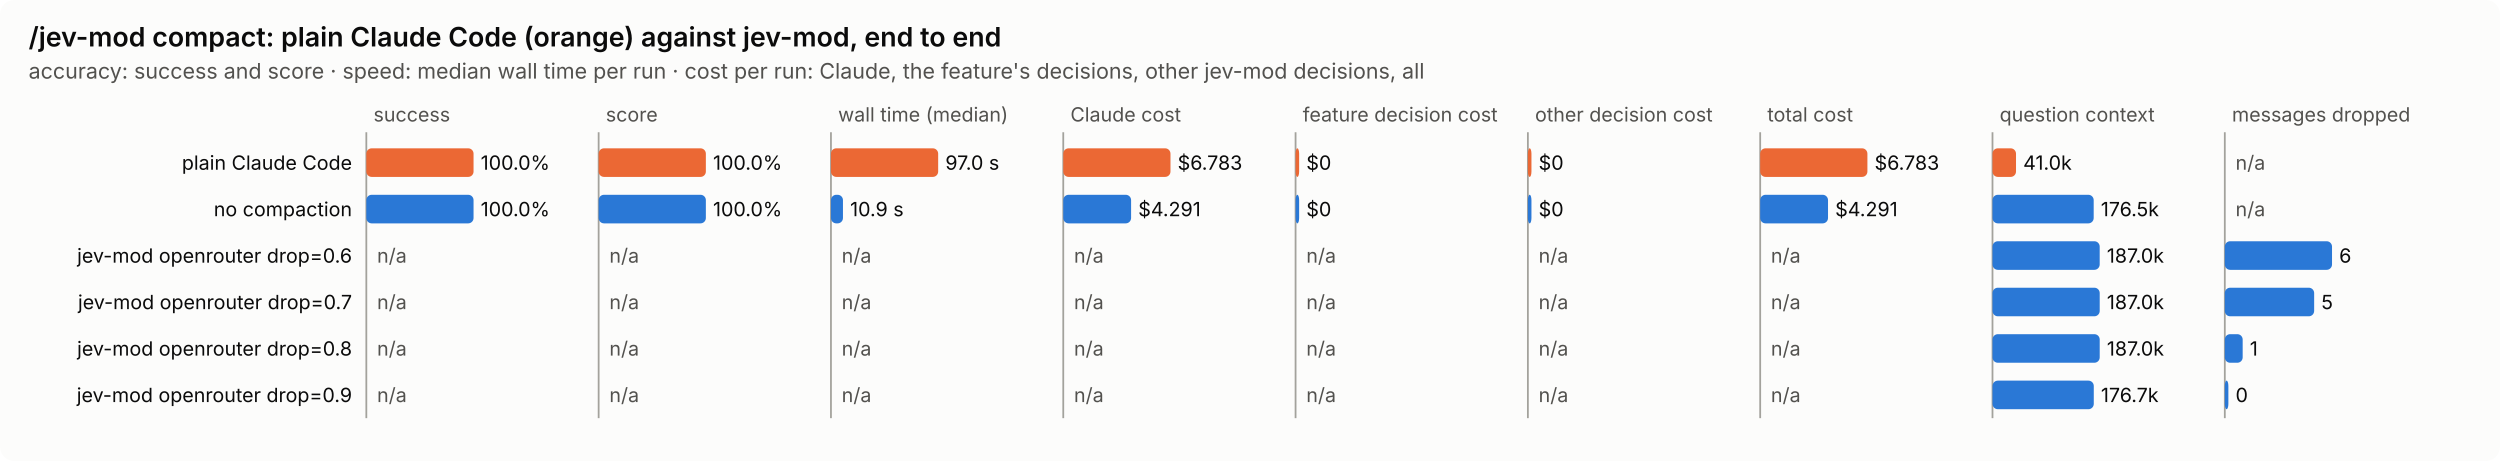
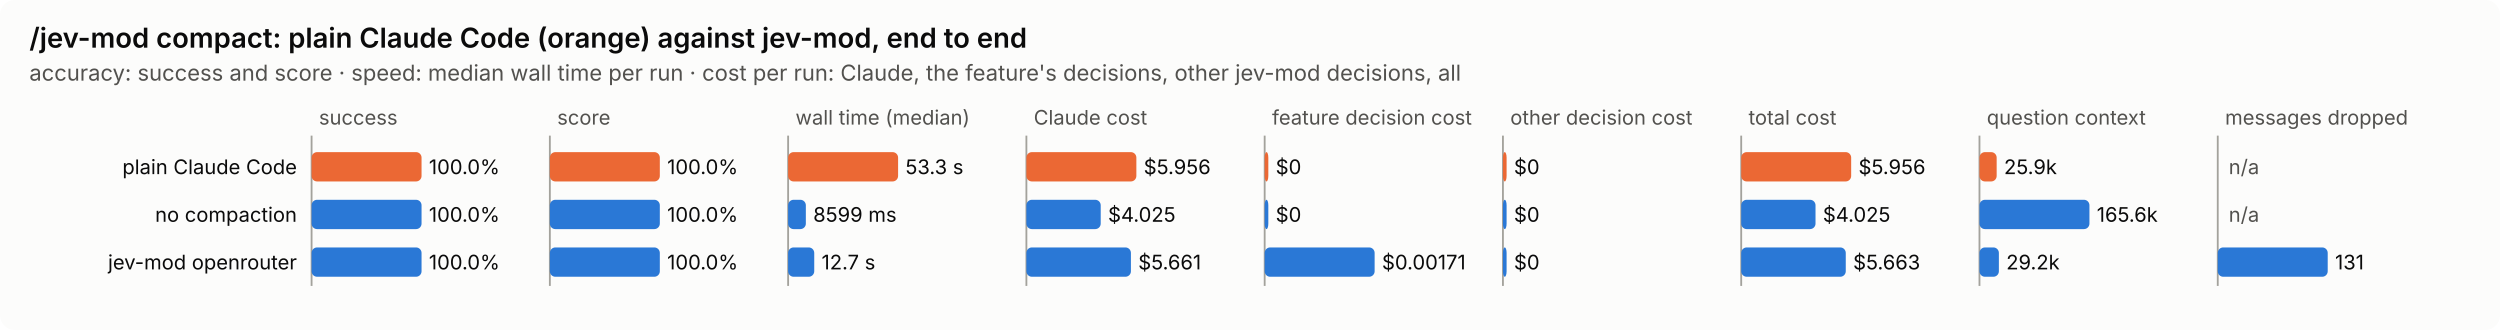
- <svg xmlns="http://www.w3.org/2000/svg" viewBox="0 0 1399 258" width="1399" height="258" role="img" aria-label="/jev-mod compact: plain Claude Code (orange) against jev-mod, end to end">
+ <svg xmlns="http://www.w3.org/2000/svg" viewBox="0 0 1364 180" width="1364" height="180" role="img" aria-label="/jev-mod compact: plain Claude Code (orange) against jev-mod, end to end">
  <style>
text{font-family:system-ui,-apple-system,"Segoe UI",sans-serif}
.t{font-size:15px;font-weight:600}.st{font-size:12px}.ax{font-size:11px}.lab{font-size:11px}
.g,.a,.guide{stroke-width:1}.guide{stroke-dasharray:4 4}.fake{font-size:13px;font-weight:700}
- .bg{fill:#fcfcfb}.dot{stroke:#fcfcfb}text{fill:#0b0b0b}.st,.ax{fill:#52514e}.g{stroke:#e4e3df}.a,.guide{stroke:#a3a29c}.l1{stroke:#2a78d6}.d1{fill:#2a78d6}.l2{stroke:#eb6834}.d2{fill:#eb6834}.fake{fill:#c43534}
- @media (prefers-color-scheme: dark){.bg{fill:#1a1a19}.dot{stroke:#1a1a19}text{fill:#f0efec}.st,.ax{fill:#c3c2b7}.g{stroke:#353532}.a,.guide{stroke:#6b6a64}.l1{stroke:#3987e5}.d1{fill:#3987e5}.l2{stroke:#d95926}.d2{fill:#d95926}.fake{fill:#e66767}}
+ .bg{fill:#fcfcfb}.dot{stroke:#fcfcfb}.rg{stroke:#0b0b0b}text{fill:#0b0b0b}.st,.ax{fill:#52514e}.g{stroke:#e4e3df}.a,.guide{stroke:#a3a29c}.l1{stroke:#2a78d6}.d1{fill:#2a78d6}.l2{stroke:#eb6834}.d2{fill:#eb6834}.fake{fill:#c43534}
+ @media (prefers-color-scheme: dark){.bg{fill:#1a1a19}.dot{stroke:#1a1a19}.rg{stroke:#f0efec}text{fill:#f0efec}.st,.ax{fill:#c3c2b7}.g{stroke:#353532}.a,.guide{stroke:#6b6a64}.l1{stroke:#3987e5}.d1{fill:#3987e5}.l2{stroke:#d95926}.d2{fill:#d95926}.fake{fill:#e66767}}
</style>
-   <rect width="1399" height="258" rx="8" class="bg" />
+   <rect width="1364" height="180" rx="8" class="bg" />
  <text class="t" x="16" y="26">/jev-mod compact: plain Claude Code (orange) against jev-mod, end to end</text>
  <text class="st" x="16" y="44">accuracy: success and score · speed: median wall time per run · cost per run: Claude, the feature's decisions, other jev-mod decisions, all</text>
-   <text class="lab" x="197" y="95" text-anchor="end">plain Claude Code</text>
-   <text class="lab" x="197" y="121" text-anchor="end">no compaction</text>
-   <text class="lab" x="197" y="147" text-anchor="end">jev-mod openrouter drop=0.6</text>
-   <text class="lab" x="197" y="173" text-anchor="end">jev-mod openrouter drop=0.7</text>
-   <text class="lab" x="197" y="199" text-anchor="end">jev-mod openrouter drop=0.8</text>
-   <text class="lab" x="197" y="225" text-anchor="end">jev-mod openrouter drop=0.9</text>
-   <text class="ax" x="209" y="68">success</text>
-   <line class="a" x1="205" x2="205" y1="74" y2="234" />
-   <rect x="205" y="83" width="60" height="16" rx="3" class="d2" />
-   <text class="lab" x="269" y="95">100.0%</text>
-   <rect x="205" y="109" width="60" height="16" rx="3" class="d1" />
-   <text class="lab" x="269" y="121">100.0%</text>
-   <text class="ax" x="211" y="147">n/a</text>
-   <text class="ax" x="211" y="173">n/a</text>
-   <text class="ax" x="211" y="199">n/a</text>
-   <text class="ax" x="211" y="225">n/a</text>
-   <text class="ax" x="339" y="68">score</text>
-   <line class="a" x1="335" x2="335" y1="74" y2="234" />
-   <rect x="335" y="83" width="60" height="16" rx="3" class="d2" />
-   <text class="lab" x="399" y="95">100.0%</text>
-   <rect x="335" y="109" width="60" height="16" rx="3" class="d1" />
-   <text class="lab" x="399" y="121">100.0%</text>
-   <text class="ax" x="341" y="147">n/a</text>
-   <text class="ax" x="341" y="173">n/a</text>
-   <text class="ax" x="341" y="199">n/a</text>
-   <text class="ax" x="341" y="225">n/a</text>
-   <text class="ax" x="469" y="68">wall time (median)</text>
-   <line class="a" x1="465" x2="465" y1="74" y2="234" />
-   <rect x="465" y="83" width="60" height="16" rx="3" class="d2" />
-   <text class="lab" x="529" y="95">97.0 s</text>
-   <rect x="465" y="109" width="6.72" height="16" rx="3" class="d1" />
-   <text class="lab" x="475.72" y="121">10.9 s</text>
-   <text class="ax" x="471" y="147">n/a</text>
-   <text class="ax" x="471" y="173">n/a</text>
-   <text class="ax" x="471" y="199">n/a</text>
-   <text class="ax" x="471" y="225">n/a</text>
-   <text class="ax" x="599" y="68">Claude cost</text>
-   <line class="a" x1="595" x2="595" y1="74" y2="234" />
-   <rect x="595" y="83" width="60" height="16" rx="3" class="d2" />
-   <text class="lab" x="659" y="95">$6.783</text>
-   <rect x="595" y="109" width="37.96" height="16" rx="3" class="d1" />
-   <text class="lab" x="636.96" y="121">$4.291</text>
-   <text class="ax" x="601" y="147">n/a</text>
-   <text class="ax" x="601" y="173">n/a</text>
-   <text class="ax" x="601" y="199">n/a</text>
-   <text class="ax" x="601" y="225">n/a</text>
-   <text class="ax" x="729" y="68">feature decision cost</text>
-   <line class="a" x1="725" x2="725" y1="74" y2="234" />
-   <rect x="725" y="83" width="2" height="16" rx="3" class="d2" />
-   <text class="lab" x="731" y="95">$0</text>
-   <rect x="725" y="109" width="2" height="16" rx="3" class="d1" />
-   <text class="lab" x="731" y="121">$0</text>
-   <text class="ax" x="731" y="147">n/a</text>
-   <text class="ax" x="731" y="173">n/a</text>
-   <text class="ax" x="731" y="199">n/a</text>
-   <text class="ax" x="731" y="225">n/a</text>
-   <text class="ax" x="859" y="68">other decision cost</text>
-   <line class="a" x1="855" x2="855" y1="74" y2="234" />
-   <rect x="855" y="83" width="2" height="16" rx="3" class="d2" />
-   <text class="lab" x="861" y="95">$0</text>
-   <rect x="855" y="109" width="2" height="16" rx="3" class="d1" />
-   <text class="lab" x="861" y="121">$0</text>
-   <text class="ax" x="861" y="147">n/a</text>
-   <text class="ax" x="861" y="173">n/a</text>
-   <text class="ax" x="861" y="199">n/a</text>
-   <text class="ax" x="861" y="225">n/a</text>
-   <text class="ax" x="989" y="68">total cost</text>
-   <line class="a" x1="985" x2="985" y1="74" y2="234" />
-   <rect x="985" y="83" width="60" height="16" rx="3" class="d2" />
-   <text class="lab" x="1049" y="95">$6.783</text>
-   <rect x="985" y="109" width="37.96" height="16" rx="3" class="d1" />
-   <text class="lab" x="1026.96" y="121">$4.291</text>
-   <text class="ax" x="991" y="147">n/a</text>
-   <text class="ax" x="991" y="173">n/a</text>
-   <text class="ax" x="991" y="199">n/a</text>
-   <text class="ax" x="991" y="225">n/a</text>
-   <text class="ax" x="1119" y="68">question context</text>
-   <line class="a" x1="1115" x2="1115" y1="74" y2="234" />
-   <rect x="1115" y="83" width="13.16" height="16" rx="3" class="d2" />
-   <text class="lab" x="1132.16" y="95">41.0k</text>
-   <rect x="1115" y="109" width="56.63" height="16" rx="3" class="d1" />
-   <text class="lab" x="1175.63" y="121">176.5k</text>
-   <rect x="1115" y="135" width="59.99" height="16" rx="3" class="d1" />
-   <text class="lab" x="1178.99" y="147">187.0k</text>
-   <rect x="1115" y="161" width="60" height="16" rx="3" class="d1" />
-   <text class="lab" x="1179" y="173">187.0k</text>
-   <rect x="1115" y="187" width="60" height="16" rx="3" class="d1" />
-   <text class="lab" x="1179" y="199">187.0k</text>
-   <rect x="1115" y="213" width="56.68" height="16" rx="3" class="d1" />
-   <text class="lab" x="1175.68" y="225">176.7k</text>
-   <text class="ax" x="1249" y="68">messages dropped</text>
-   <line class="a" x1="1245" x2="1245" y1="74" y2="234" />
-   <text class="ax" x="1251" y="95">n/a</text>
-   <text class="ax" x="1251" y="121">n/a</text>
-   <rect x="1245" y="135" width="60" height="16" rx="3" class="d1" />
-   <text class="lab" x="1309" y="147">6</text>
-   <rect x="1245" y="161" width="50" height="16" rx="3" class="d1" />
-   <text class="lab" x="1299" y="173">5</text>
-   <rect x="1245" y="187" width="10" height="16" rx="3" class="d1" />
-   <text class="lab" x="1259" y="199">1</text>
-   <rect x="1245" y="213" width="2" height="16" rx="3" class="d1" />
-   <text class="lab" x="1251" y="225">0</text>
+   <text class="lab" x="162" y="95" text-anchor="end">plain Claude Code</text>
+   <text class="lab" x="162" y="121" text-anchor="end">no compaction</text>
+   <text class="lab" x="162" y="147" text-anchor="end">jev-mod openrouter</text>
+   <text class="ax" x="174" y="68">success</text>
+   <line class="a" x1="170" x2="170" y1="74" y2="156" />
+   <rect x="170" y="83" width="60" height="16" rx="3" class="d2" />
+   <text class="lab" x="234" y="95">100.0%</text>
+   <rect x="170" y="109" width="60" height="16" rx="3" class="d1" />
+   <text class="lab" x="234" y="121">100.0%</text>
+   <rect x="170" y="135" width="60" height="16" rx="3" class="d1" />
+   <text class="lab" x="234" y="147">100.0%</text>
+   <text class="ax" x="304" y="68">score</text>
+   <line class="a" x1="300" x2="300" y1="74" y2="156" />
+   <rect x="300" y="83" width="60" height="16" rx="3" class="d2" />
+   <text class="lab" x="364" y="95">100.0%</text>
+   <rect x="300" y="109" width="60" height="16" rx="3" class="d1" />
+   <text class="lab" x="364" y="121">100.0%</text>
+   <rect x="300" y="135" width="60" height="16" rx="3" class="d1" />
+   <text class="lab" x="364" y="147">100.0%</text>
+   <text class="ax" x="434" y="68">wall time (median)</text>
+   <line class="a" x1="430" x2="430" y1="74" y2="156" />
+   <rect x="430" y="83" width="60" height="16" rx="3" class="d2" />
+   <text class="lab" x="494" y="95">53.3 s</text>
+   <rect x="430" y="109" width="9.67" height="16" rx="3" class="d1" />
+   <text class="lab" x="443.67" y="121">8599 ms</text>
+   <rect x="430" y="135" width="14.25" height="16" rx="3" class="d1" />
+   <text class="lab" x="448.25" y="147">12.7 s</text>
+   <text class="ax" x="564" y="68">Claude cost</text>
+   <line class="a" x1="560" x2="560" y1="74" y2="156" />
+   <rect x="560" y="83" width="60" height="16" rx="3" class="d2" />
+   <text class="lab" x="624" y="95">$5.956</text>
+   <rect x="560" y="109" width="40.55" height="16" rx="3" class="d1" />
+   <text class="lab" x="604.55" y="121">$4.025</text>
+   <rect x="560" y="135" width="57.03" height="16" rx="3" class="d1" />
+   <text class="lab" x="621.03" y="147">$5.661</text>
+   <text class="ax" x="694" y="68">feature decision cost</text>
+   <line class="a" x1="690" x2="690" y1="74" y2="156" />
+   <rect x="690" y="83" width="2" height="16" rx="3" class="d2" />
+   <text class="lab" x="696" y="95">$0</text>
+   <rect x="690" y="109" width="2" height="16" rx="3" class="d1" />
+   <text class="lab" x="696" y="121">$0</text>
+   <rect x="690" y="135" width="60" height="16" rx="3" class="d1" />
+   <text class="lab" x="754" y="147">$0.00171</text>
+   <text class="ax" x="824" y="68">other decision cost</text>
+   <line class="a" x1="820" x2="820" y1="74" y2="156" />
+   <rect x="820" y="83" width="2" height="16" rx="3" class="d2" />
+   <text class="lab" x="826" y="95">$0</text>
+   <rect x="820" y="109" width="2" height="16" rx="3" class="d1" />
+   <text class="lab" x="826" y="121">$0</text>
+   <rect x="820" y="135" width="2" height="16" rx="3" class="d1" />
+   <text class="lab" x="826" y="147">$0</text>
+   <text class="ax" x="954" y="68">total cost</text>
+   <line class="a" x1="950" x2="950" y1="74" y2="156" />
+   <rect x="950" y="83" width="60" height="16" rx="3" class="d2" />
+   <text class="lab" x="1014" y="95">$5.956</text>
+   <rect x="950" y="109" width="40.55" height="16" rx="3" class="d1" />
+   <text class="lab" x="994.55" y="121">$4.025</text>
+   <rect x="950" y="135" width="57.05" height="16" rx="3" class="d1" />
+   <text class="lab" x="1011.05" y="147">$5.663</text>
+   <text class="ax" x="1084" y="68">question context</text>
+   <line class="a" x1="1080" x2="1080" y1="74" y2="156" />
+   <rect x="1080" y="83" width="9.38" height="16" rx="3" class="d2" />
+   <text class="lab" x="1093.38" y="95">25.9k</text>
+   <rect x="1080" y="109" width="60" height="16" rx="3" class="d1" />
+   <text class="lab" x="1144" y="121">165.6k</text>
+   <rect x="1080" y="135" width="10.59" height="16" rx="3" class="d1" />
+   <text class="lab" x="1094.59" y="147">29.2k</text>
+   <text class="ax" x="1214" y="68">messages dropped</text>
+   <line class="a" x1="1210" x2="1210" y1="74" y2="156" />
+   <text class="ax" x="1216" y="95">n/a</text>
+   <text class="ax" x="1216" y="121">n/a</text>
+   <rect x="1210" y="135" width="60" height="16" rx="3" class="d1" />
+   <text class="lab" x="1274" y="147">131</text>
</svg>
